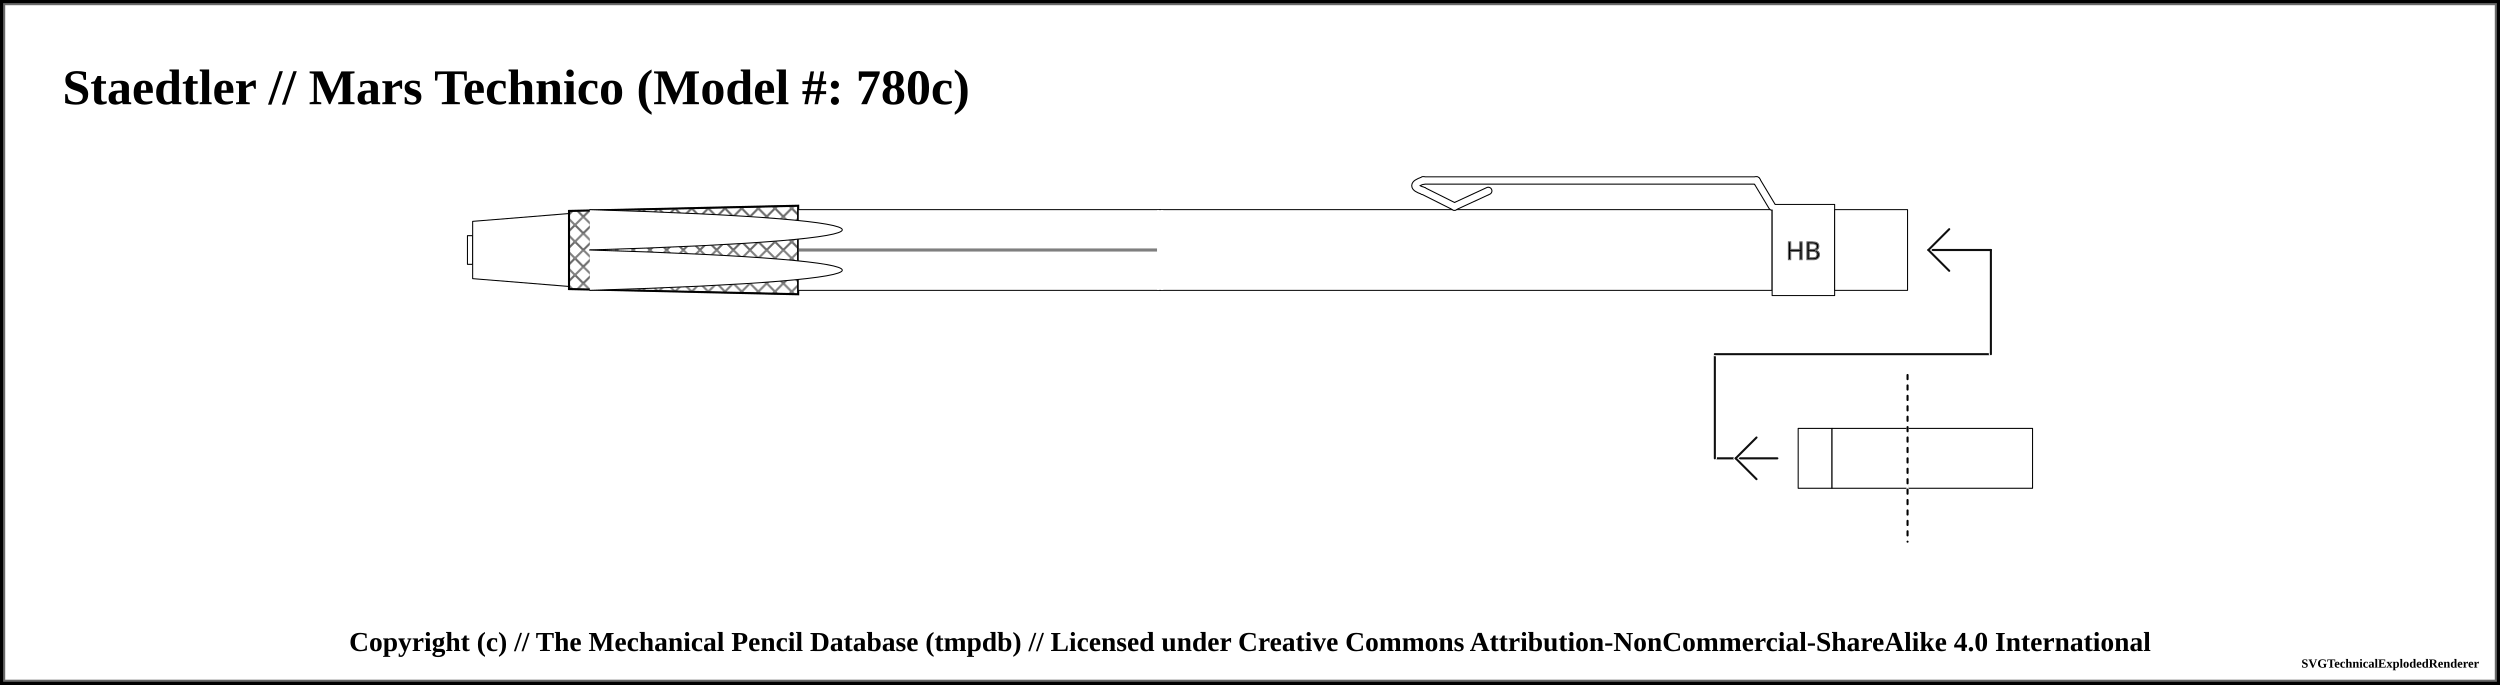
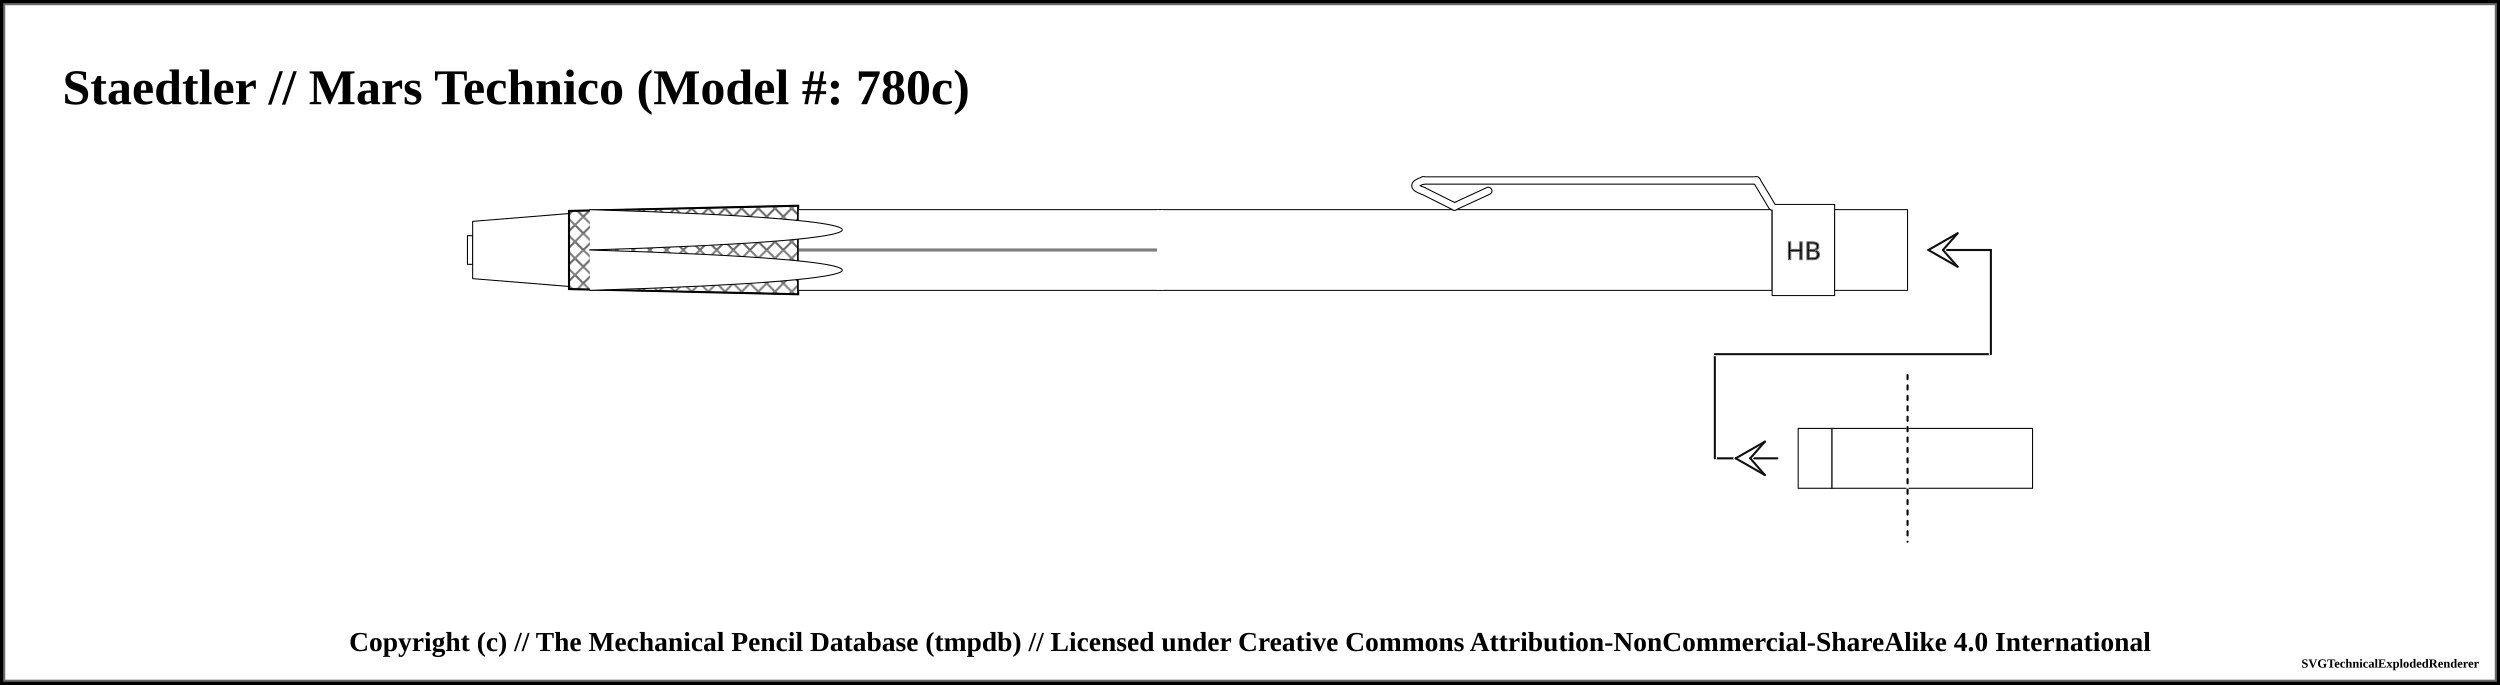
<svg xmlns="http://www.w3.org/2000/svg" width="1200" height="328.75">
  <pattern id="diagonalHatch" patternUnits="userSpaceOnUse" width="8" height="8">
    <path stroke="dimgray" stroke-linecap="round" stroke-width="1" d="M 4,4 L 8,8" />
    <path stroke="dimgray" stroke-linecap="round" stroke-width="1" d="M 4,4 L 0,8" />
    <path stroke="gray" stroke-linecap="round" stroke-width="1" d="M 4,4 L 8,0" />
    <path stroke="gray" stroke-linecap="round" stroke-width="1" d="M 4,4 L 0,0" />
  </pattern>
  <pattern id="ridged" patternUnits="userSpaceOnUse" width="3" height="3">
    <path stroke="dimgray" stroke-linecap="round" stroke-width="1" d="M 0,0 L 0,3" />
  </pattern>
  <pattern id="lined" patternUnits="userSpaceOnUse" width="3" height="3">
    <path stroke="dimgray" stroke-linecap="round" stroke-width="1" d="M 0,0 L 3,0" />
  </pattern>
  <pattern id="spring" patternUnits="userSpaceOnUse" width="8" height="100">
    <path stroke="dimgray" stroke-linecap="round" stroke-width="2" d="M 0,0 L 8,100" />
    <path stroke="white" stroke-linecap="round" stroke-width="1" d="M 0,0 L 8,100" />
  </pattern>
  <rect x="0" y="0" width="1200" height="328.75" fill="white" stroke="black" stroke-width="4" />
  <rect x="2" y="2" width="1196" height="324.75" fill="white" stroke="dimgray" stroke-width="1" />
  <g transform="rotate(0 0 0)">
    <text x="30" y="50" font-size="2.0em" font-weight="bold"> Staedtler // Mars Technico (Model #: 780c)</text>
    <path d="M224.375 113.125 L226.875 113.125 L226.875 126.875 L224.375 126.875 Z" stroke-width="0.5" stroke="black" stroke-linejoin="round" fill="white" fill-opacity="1" />
    <path d="M226.875 106.25 L273.125 102.5 L273.125 137.5 L226.875 133.75 Z" stroke-width="0.5" stroke="black" stroke-linejoin="round" fill="white" fill-opacity="1" />
    <path d="M273.125 101.25 L383.125 98.75 L383.125 141.25 L273.125 138.75 Z" stroke-width="0.5" stroke="black" stroke-linejoin="round" fill="white" fill-opacity="1" />
    <path d="M273.125 101.25 L383.125 98.75 L383.125 141.25 L273.125 138.75 Z" stroke-width="1.0" stroke="black" fill="url(#diagonalHatch)" />
    <path d="M383.125 100.625 L556.875 100.625 L556.875 139.375 L383.125 139.375 Z" stroke-width="0.5" stroke="black" stroke-linejoin="round" fill="white" fill-opacity="1" />
    <line x1="383.125" y1="120" x2="556.875" y2="120" stroke-width="1.5" stroke="black" fill="none" stroke-opacity="0.5" />
    <line x1="383.125" y1="120" x2="556.875" y2="120" stroke-width="0.5" stroke="gray" fill="none" stroke-opacity="0.5" />
    <path d="M 283.125 100.625 C 444.706 105.469, 444.706 115.156, 283.125 120" stroke-width="0.5" stroke="black" stroke-linecap="round" fill="white" />
    <path d="M 283.125 139.375 C 444.706 134.531, 444.706 124.844, 283.125 120" stroke-width="0.5" stroke="black" stroke-linecap="round" fill="white" />
    <path d="M556.875 100.625 L850.625 100.625 L850.625 139.375 L556.875 139.375 Z" stroke-width="0.5" stroke="black" stroke-linejoin="round" fill="white" fill-opacity="1" />
    <line x1="556.875" y1="100.875" x2="556.875" y2="139.125" stroke="white" stroke-width="3" />
    <line x1="714.375" y1="91.625" x2="698.125" y2="99.125" stroke-width="4" stroke="black" fill="dimgray" stroke-linecap="round" />
    <line x1="698.125" y1="99.125" x2="683.125" y2="91.625" stroke-width="4" stroke="black" fill="dimgray" stroke-linecap="round" />
    <path d="M683.125 91.625 Q675.625 89.125 683.125 86.625" stroke-width="4" stroke="black" fill="none" stroke-linecap="round" />
    <line x1="683.125" y1="86.625" x2="843.125" y2="86.625" stroke-width="4" stroke="black" fill="dimgray" stroke-linecap="round" />
    <line x1="843.125" y1="86.625" x2="850.625" y2="99.125" stroke-width="4" stroke="black" fill="dimgray" stroke-linecap="round" />
    <path d="M850.625 98.125 L880.625 98.125 L880.625 141.875 L850.625 141.875 Z" stroke-width="0.5" stroke="black" stroke-linejoin="round" fill="white" fill-opacity="1" />
    <text x="865.625" y="120" text-anchor="middle" dominant-baseline="central">
      <tspan stroke="dimgray" stroke-width="0.5" font-family="sans-serif" fill="black" textLength="{this.width * 5 - 12}"> HB</tspan>
    </text>
    <line x1="714.375" y1="91.625" x2="698.125" y2="99.125" stroke-width="3" stroke="white" fill="white" stroke-linecap="round" />
    <line x1="698.125" y1="99.125" x2="683.125" y2="91.625" stroke-width="3" stroke="white" fill="white" stroke-linecap="round" />
    <path d="M683.125 91.625 Q675.625 89.125 683.125 86.625" stroke-width="3" stroke="white" fill="none" stroke-linecap="round" />
    <line x1="683.125" y1="86.625" x2="843.125" y2="86.625" stroke-width="3" stroke="white" fill="white" stroke-linecap="round" />
    <line x1="843.125" y1="86.625" x2="850.625" y2="99.125" stroke-width="3" stroke="white" fill="white" stroke-linecap="round" />
    <path d="M880.625 100.625 L915.625 100.625 L915.625 139.375 L880.625 139.375 Z" stroke-width="0.5" stroke="black" stroke-linejoin="round" fill="white" fill-opacity="1" />
    <path d="M915.625 205.625 L975.625 205.625 L975.625 234.375 L915.625 234.375 Z" stroke-width="0.5" stroke="black" stroke-linejoin="round" fill="white" fill-opacity="1" />
    <line x1="823.125" y1="220" x2="853.125" y2="220" stroke-linecap="round" stroke="white" stroke-width="2.0" />
    <line x1="823.125" y1="220" x2="853.125" y2="220" stroke-linecap="round" stroke="#0f0f0f" stroke-width="1.0" />
-     <line x1="833.125" y1="220" x2="843.125" y2="210" stroke-linecap="round" stroke="#ffffff" stroke-width="2.0" />
-     <line x1="833.125" y1="220" x2="843.125" y2="230" stroke-linecap="round" stroke="#ffffff" stroke-width="2.0" />
-     <line x1="833.125" y1="220" x2="843.125" y2="210" stroke-linecap="round" stroke="#0f0f0f" stroke-width="1.0" />
-     <line x1="833.125" y1="220" x2="843.125" y2="230" stroke-linecap="round" stroke="#0f0f0f" stroke-width="1.0" />
+     <line x1="833.125" y1="220" x2="840.125" y2="220" stroke-linecap="round" stroke="#ffffff" stroke-width="2.0" />
+     <line x1="833.125" y1="220" x2="847.125" y2="212" stroke-linecap="round" stroke="#ffffff" stroke-width="2.0" />
+     <line x1="847.125" y1="212" x2="840.125" y2="220" stroke-linecap="round" stroke="#ffffff" stroke-width="2.0" />
+     <line x1="833.125" y1="220" x2="847.125" y2="228" stroke-linecap="round" stroke="#ffffff" stroke-width="2.0" />
+     <line x1="847.125" y1="228" x2="840.125" y2="220" stroke-linecap="round" stroke="#ffffff" stroke-width="2.0" />
+     <line x1="833.125" y1="220" x2="847.125" y2="212" stroke-linecap="round" stroke="#0f0f0f" stroke-width="1.0" />
+     <line x1="847.125" y1="212" x2="840.125" y2="220" stroke-linecap="round" stroke="#0f0f0f" stroke-width="1.0" />
+     <line x1="833.125" y1="220" x2="847.125" y2="228" stroke-linecap="round" stroke="#0f0f0f" stroke-width="1.0" />
+     <line x1="847.125" y1="228" x2="840.125" y2="220" stroke-linecap="round" stroke="#0f0f0f" stroke-width="1.0" />
    <line x1="823.125" y1="170" x2="823.125" y2="220" stroke="white" stroke-linecap="round" stroke-width="2.0" />
    <line x1="823.125" y1="170" x2="823.125" y2="220" stroke="#0f0f0f" stroke-linecap="round" stroke-width="1.0" />
    <path d="M863.125 205.625 L879.375 205.625 L879.375 234.375 L863.125 234.375 Z" stroke-width="0.5" stroke="black" stroke-linejoin="round" fill="white" fill-opacity="1" />
    <path d="M879.375 205.625 L915.625 205.625 L915.625 234.375 L879.375 234.375 Z" stroke-width="0.5" stroke="black" stroke-linejoin="round" fill="white" fill-opacity="1" />
    <line x1="823.125" y1="170" x2="955.625" y2="170" stroke-linecap="round" stroke="white" stroke-width="2.0" />
    <line x1="823.125" y1="170" x2="955.625" y2="170" stroke-linecap="round" stroke="#0f0f0f" stroke-width="1.0" />
    <line x1="915.625" y1="180" x2="915.625" y2="260" stroke="white" stroke-linecap="round" stroke-width="1.0" />
    <line x1="915.625" y1="180" x2="915.625" y2="260" stroke="black" stroke-linecap="round" stroke-dasharray="2,3" stroke-width="1.0" />
    <line x1="955.625" y1="120" x2="955.625" y2="170" stroke="#ffffff" stroke-linecap="round" stroke-width="2.0" />
    <line x1="955.625" y1="120" x2="955.625" y2="170" stroke="#0f0f0f" stroke-linecap="round" stroke-width="1.0" />
    <line x1="925.625" y1="120" x2="955.625" y2="120" stroke-linecap="round" stroke="#0f0f0f" stroke-width="1.0" />
-     <line x1="925.625" y1="120" x2="935.625" y2="110" stroke-linecap="round" stroke="#ffffff" stroke-width="2.0" />
-     <line x1="925.625" y1="120" x2="935.625" y2="130" stroke-linecap="round" stroke="#ffffff" stroke-width="2.0" />
-     <line x1="925.625" y1="120" x2="935.625" y2="110" stroke-linecap="round" stroke="#0f0f0f" stroke-width="1.0" />
-     <line x1="925.625" y1="120" x2="935.625" y2="130" stroke-linecap="round" stroke="#0f0f0f" stroke-width="1.0" />
+     <line x1="925.625" y1="120" x2="932.625" y2="120" stroke-linecap="round" stroke="#ffffff" stroke-width="2.0" />
+     <line x1="925.625" y1="120" x2="939.625" y2="112" stroke-linecap="round" stroke="#ffffff" stroke-width="2.0" />
+     <line x1="939.625" y1="112" x2="932.625" y2="120" stroke-linecap="round" stroke="#ffffff" stroke-width="2.0" />
+     <line x1="925.625" y1="120" x2="939.625" y2="128" stroke-linecap="round" stroke="#ffffff" stroke-width="2.0" />
+     <line x1="939.625" y1="128" x2="932.625" y2="120" stroke-linecap="round" stroke="#ffffff" stroke-width="2.0" />
+     <line x1="925.625" y1="120" x2="939.625" y2="112" stroke-linecap="round" stroke="#0f0f0f" stroke-width="1.0" />
+     <line x1="939.625" y1="112" x2="932.625" y2="120" stroke-linecap="round" stroke="#0f0f0f" stroke-width="1.0" />
+     <line x1="925.625" y1="120" x2="939.625" y2="128" stroke-linecap="round" stroke="#0f0f0f" stroke-width="1.0" />
+     <line x1="939.625" y1="128" x2="932.625" y2="120" stroke-linecap="round" stroke="#0f0f0f" stroke-width="1.0" />
  </g>
  <text x="50%" y="308.75" font-size="1.1em" font-weight="bold" text-anchor="middle" dominant-baseline="middle">Copyright (c) // The Mechanical Pencil Database (tmpdb) // Licensed under Creative Commons Attribution-NonCommercial-ShareAlike 4.0 International</text>
  <text x="1190" y="318.75" font-size="0.5em" font-weight="bold" text-anchor="end" dominant-baseline="middle">SVGTechnicalExplodedRenderer</text>
</svg>
